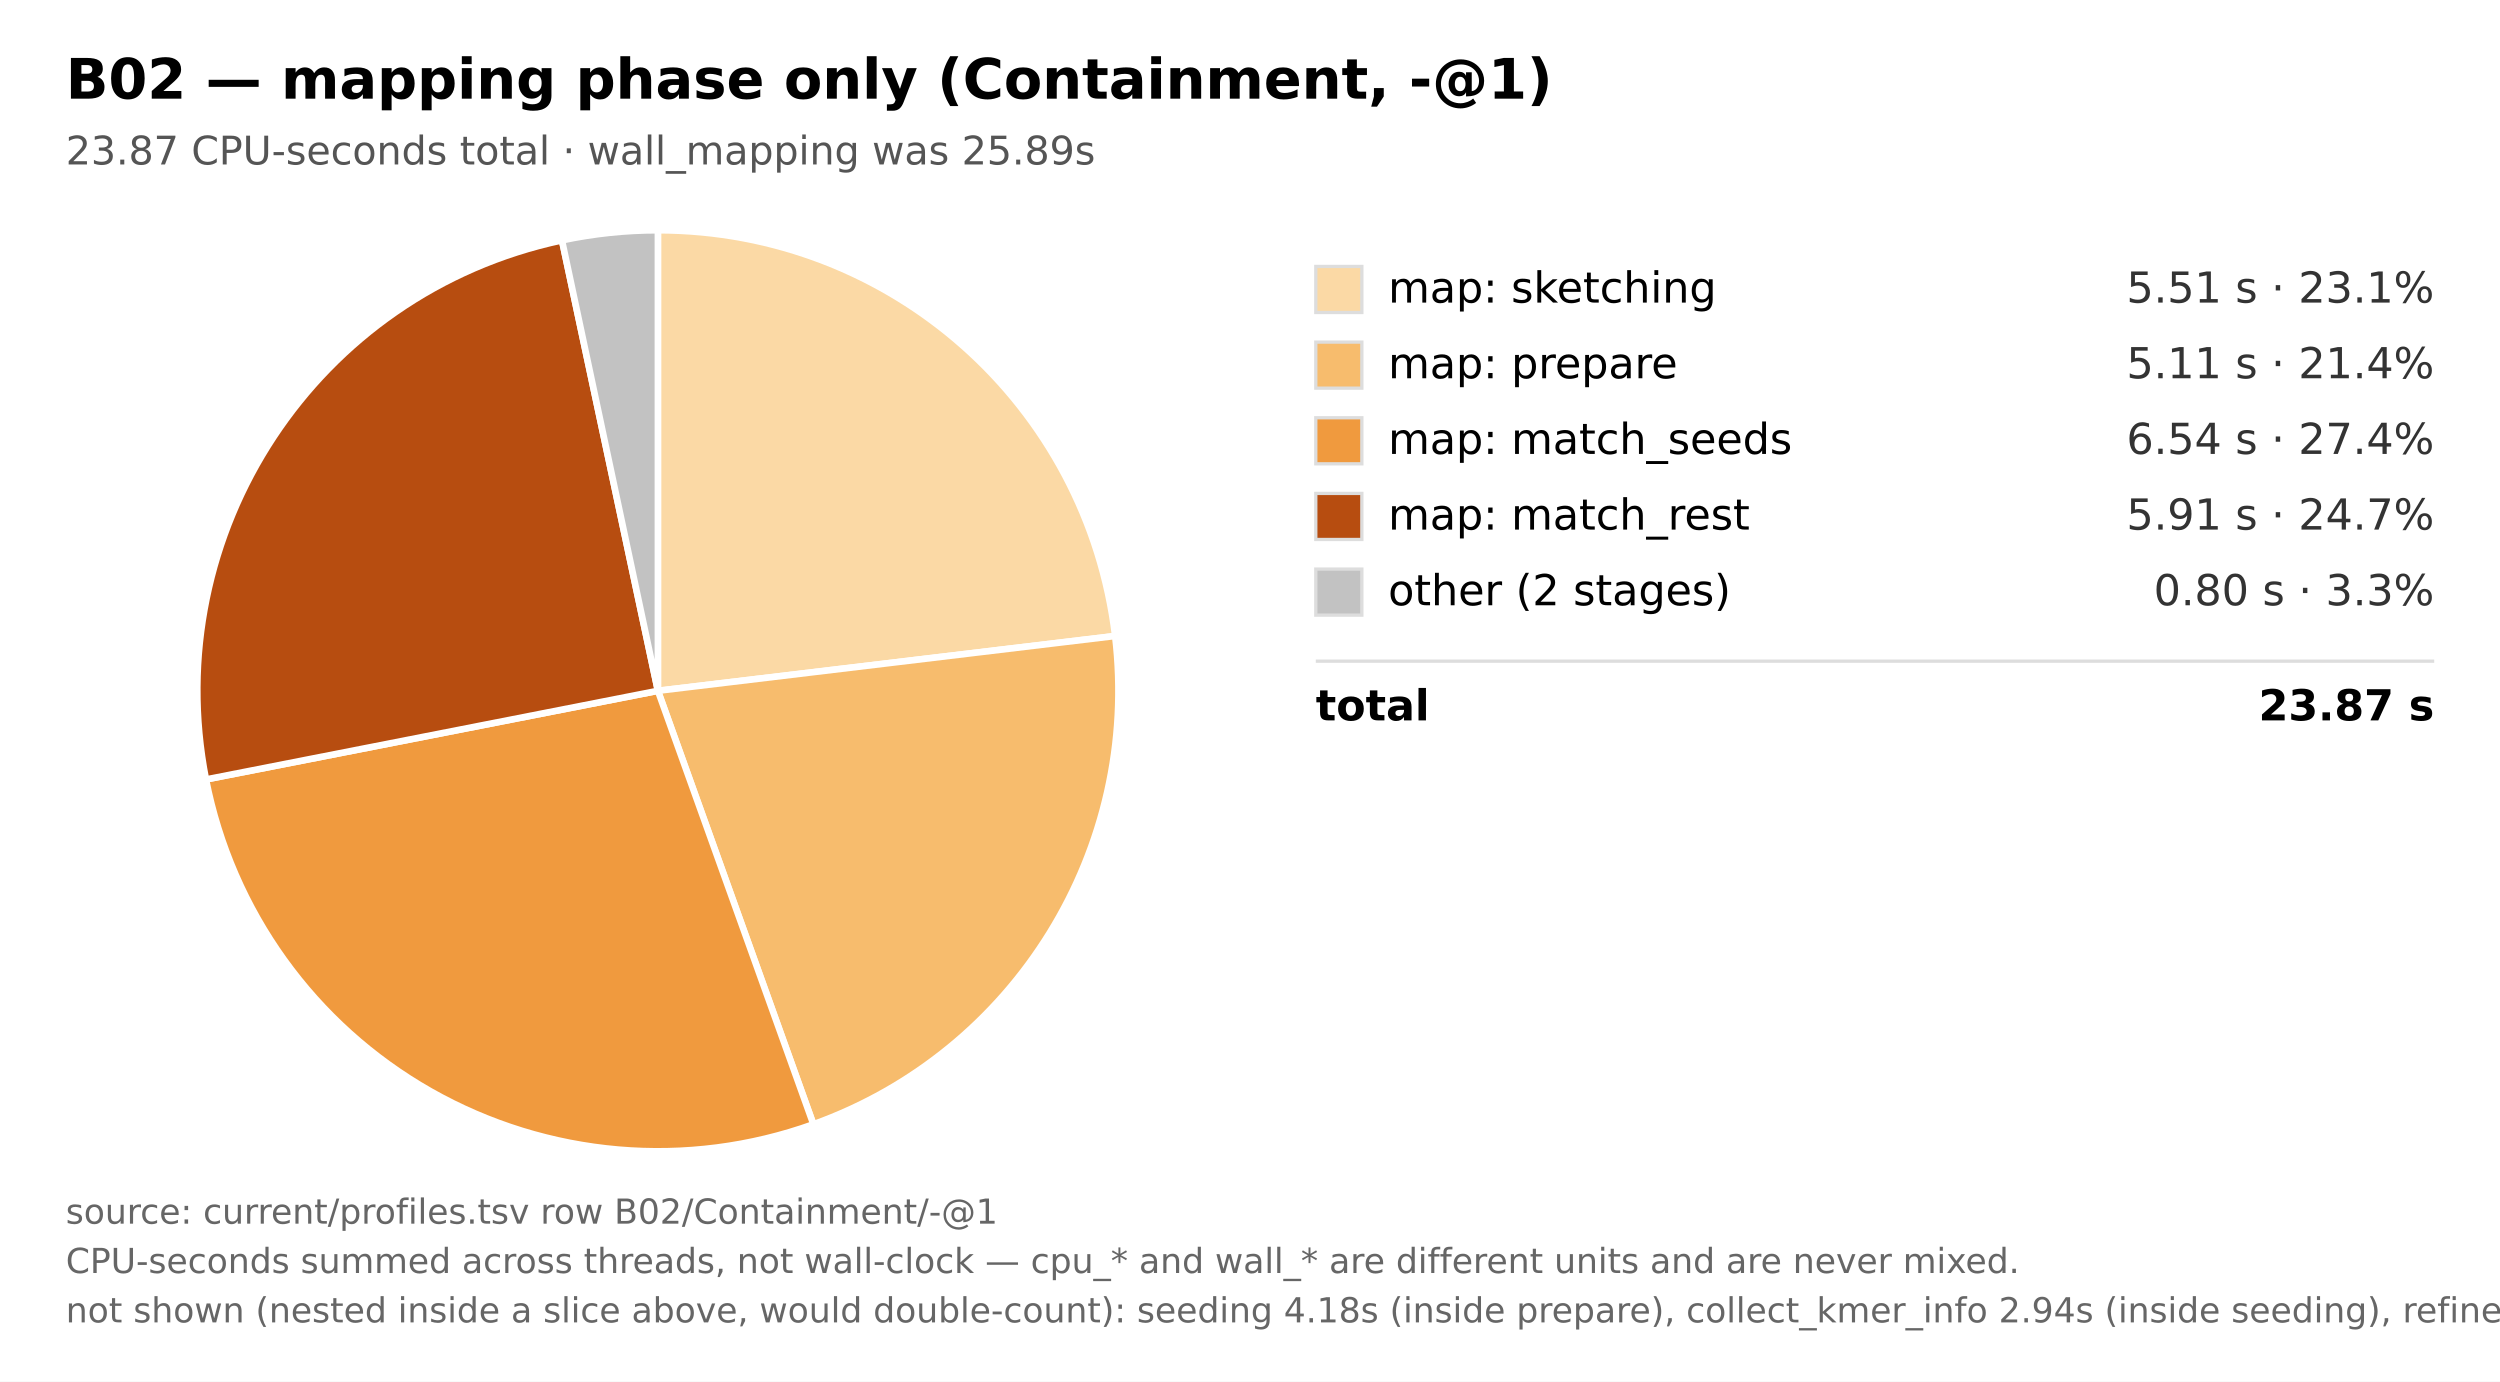
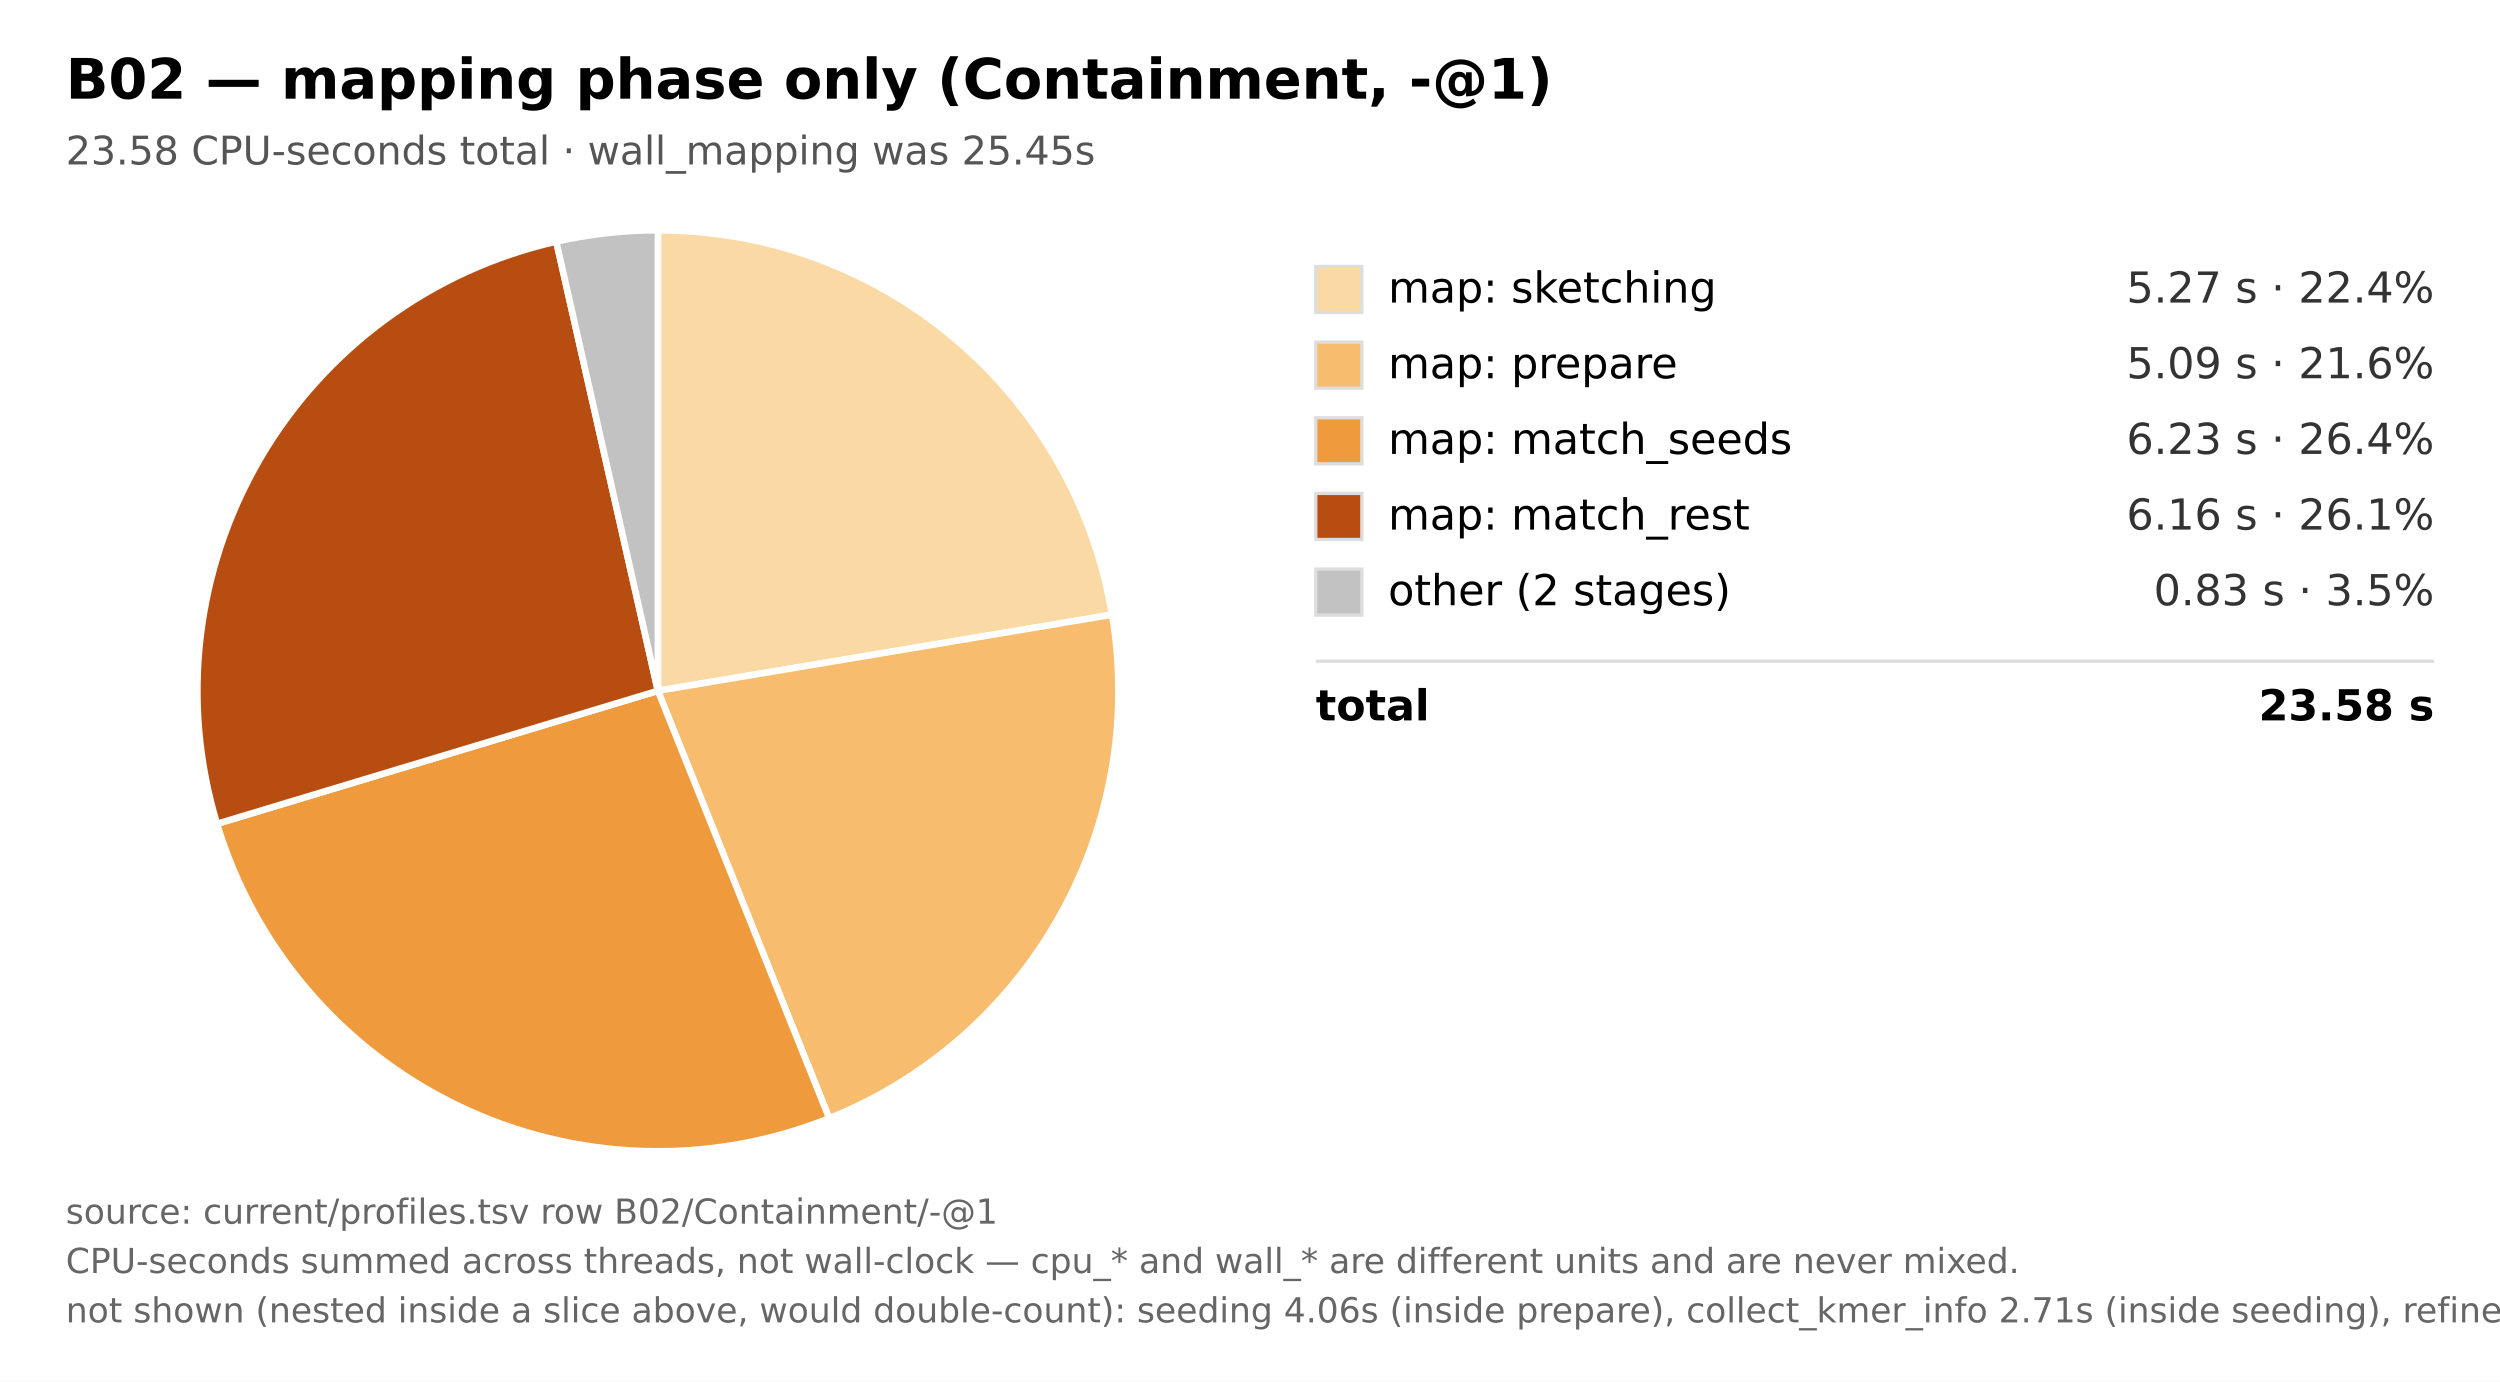
<svg xmlns="http://www.w3.org/2000/svg" width="760" height="420" viewBox="0 0 760 420" font-family="DejaVu Sans, Helvetica, Arial, sans-serif">
  <rect width="760" height="420" fill="#ffffff" />
  <text x="20" y="30" font-size="17" font-weight="bold">B02 — mapping phase only (Containment, -@1)</text>
-   <text x="20" y="50" font-size="12" fill="#555555">23.87 CPU-seconds total · wall_mapping was 25.89s</text>
-   <path d="M 200.00,210.00 L 200.00,70.00 A 140.00,140.00 0 0,1 339.00,193.34 Z" fill="#fbd9a5" stroke="#ffffff" stroke-width="2" />
-   <path d="M 200.00,210.00 L 339.00,193.34 A 140.00,140.00 0 0,1 247.27,341.78 Z" fill="#f7bc6d" stroke="#ffffff" stroke-width="2" />
-   <path d="M 200.00,210.00 L 247.27,341.78 A 140.00,140.00 0 0,1 62.62,236.95 Z" fill="#f09a3e" stroke="#ffffff" stroke-width="2" />
-   <path d="M 200.00,210.00 L 62.62,236.95 A 140.00,140.00 0 0,1 170.84,73.07 Z" fill="#b74d10" stroke="#ffffff" stroke-width="2" />
-   <path d="M 200.00,210.00 L 170.84,73.07 A 140.00,140.00 0 0,1 200.00,70.00 Z" fill="#c2c2c2" stroke="#ffffff" stroke-width="2" />
+   <text x="20" y="50" font-size="12" fill="#555555">23.58 CPU-seconds total · wall_mapping was 25.45s</text>
+   <path d="M 200.00,210.00 L 200.00,70.00 A 140.00,140.00 0 0,1 338.07,186.86 Z" fill="#fbd9a5" stroke="#ffffff" stroke-width="2" />
+   <path d="M 200.00,210.00 L 338.07,186.86 A 140.00,140.00 0 0,1 252.08,339.95 Z" fill="#f7bc6d" stroke="#ffffff" stroke-width="2" />
+   <path d="M 200.00,210.00 L 252.08,339.95 A 140.00,140.00 0 0,1 65.97,250.44 Z" fill="#f09a3e" stroke="#ffffff" stroke-width="2" />
+   <path d="M 200.00,210.00 L 65.97,250.44 A 140.00,140.00 0 0,1 169.11,73.45 Z" fill="#b74d10" stroke="#ffffff" stroke-width="2" />
+   <path d="M 200.00,210.00 L 169.11,73.45 A 140.00,140.00 0 0,1 200.00,70.00 Z" fill="#c2c2c2" stroke="#ffffff" stroke-width="2" />
  <rect x="400" y="81" width="14" height="14" fill="#fbd9a5" stroke="#dddddd" stroke-width="1" />
  <text x="422" y="92" font-size="13">map: sketching</text>
-   <text x="740" y="92" font-size="13" text-anchor="end" fill="#333333">5.51 s · 23.1%</text>
+   <text x="740" y="92" font-size="13" text-anchor="end" fill="#333333">5.27 s · 22.4%</text>
  <rect x="400" y="104" width="14" height="14" fill="#f7bc6d" stroke="#dddddd" stroke-width="1" />
  <text x="422" y="115" font-size="13">map: prepare</text>
-   <text x="740" y="115" font-size="13" text-anchor="end" fill="#333333">5.11 s · 21.4%</text>
+   <text x="740" y="115" font-size="13" text-anchor="end" fill="#333333">5.09 s · 21.6%</text>
  <rect x="400" y="127" width="14" height="14" fill="#f09a3e" stroke="#dddddd" stroke-width="1" />
  <text x="422" y="138" font-size="13">map: match_seeds</text>
-   <text x="740" y="138" font-size="13" text-anchor="end" fill="#333333">6.54 s · 27.4%</text>
+   <text x="740" y="138" font-size="13" text-anchor="end" fill="#333333">6.23 s · 26.4%</text>
  <rect x="400" y="150" width="14" height="14" fill="#b74d10" stroke="#dddddd" stroke-width="1" />
  <text x="422" y="161" font-size="13">map: match_rest</text>
-   <text x="740" y="161" font-size="13" text-anchor="end" fill="#333333">5.91 s · 24.7%</text>
+   <text x="740" y="161" font-size="13" text-anchor="end" fill="#333333">6.16 s · 26.1%</text>
  <rect x="400" y="173" width="14" height="14" fill="#c2c2c2" stroke="#dddddd" stroke-width="1" />
  <text x="422" y="184" font-size="13">other (2 stages)</text>
-   <text x="740" y="184" font-size="13" text-anchor="end" fill="#333333">0.80 s · 3.3%</text>
+   <text x="740" y="184" font-size="13" text-anchor="end" fill="#333333">0.83 s · 3.5%</text>
  <line x1="400" y1="201" x2="740" y2="201" stroke="#dddddd" />
  <text x="400" y="219" font-size="13" font-weight="bold">total</text>
-   <text x="740" y="219" font-size="13" text-anchor="end" font-weight="bold">23.87 s</text>
+   <text x="740" y="219" font-size="13" text-anchor="end" font-weight="bold">23.58 s</text>
  <text x="20" y="372" font-size="10.5" fill="#666666">source: current/profiles.tsv row B02/Containment/-@1</text>
  <text x="20" y="387" font-size="10.5" fill="#666666">CPU-seconds summed across threads, not wall-clock — cpu_* and wall_* are different units and are never mixed.</text>
-   <text x="20" y="402" font-size="10.5" fill="#666666">not shown (nested inside a slice above, would double-count): seeding 4.18s (inside prepare), collect_kmer_info 2.94s (inside seeding), refine 2.86s (inside match_rest)</text>
+   <text x="20" y="402" font-size="10.5" fill="#666666">not shown (nested inside a slice above, would double-count): seeding 4.06s (inside prepare), collect_kmer_info 2.71s (inside seeding), refine 3.01s (inside match_rest)</text>
</svg>
